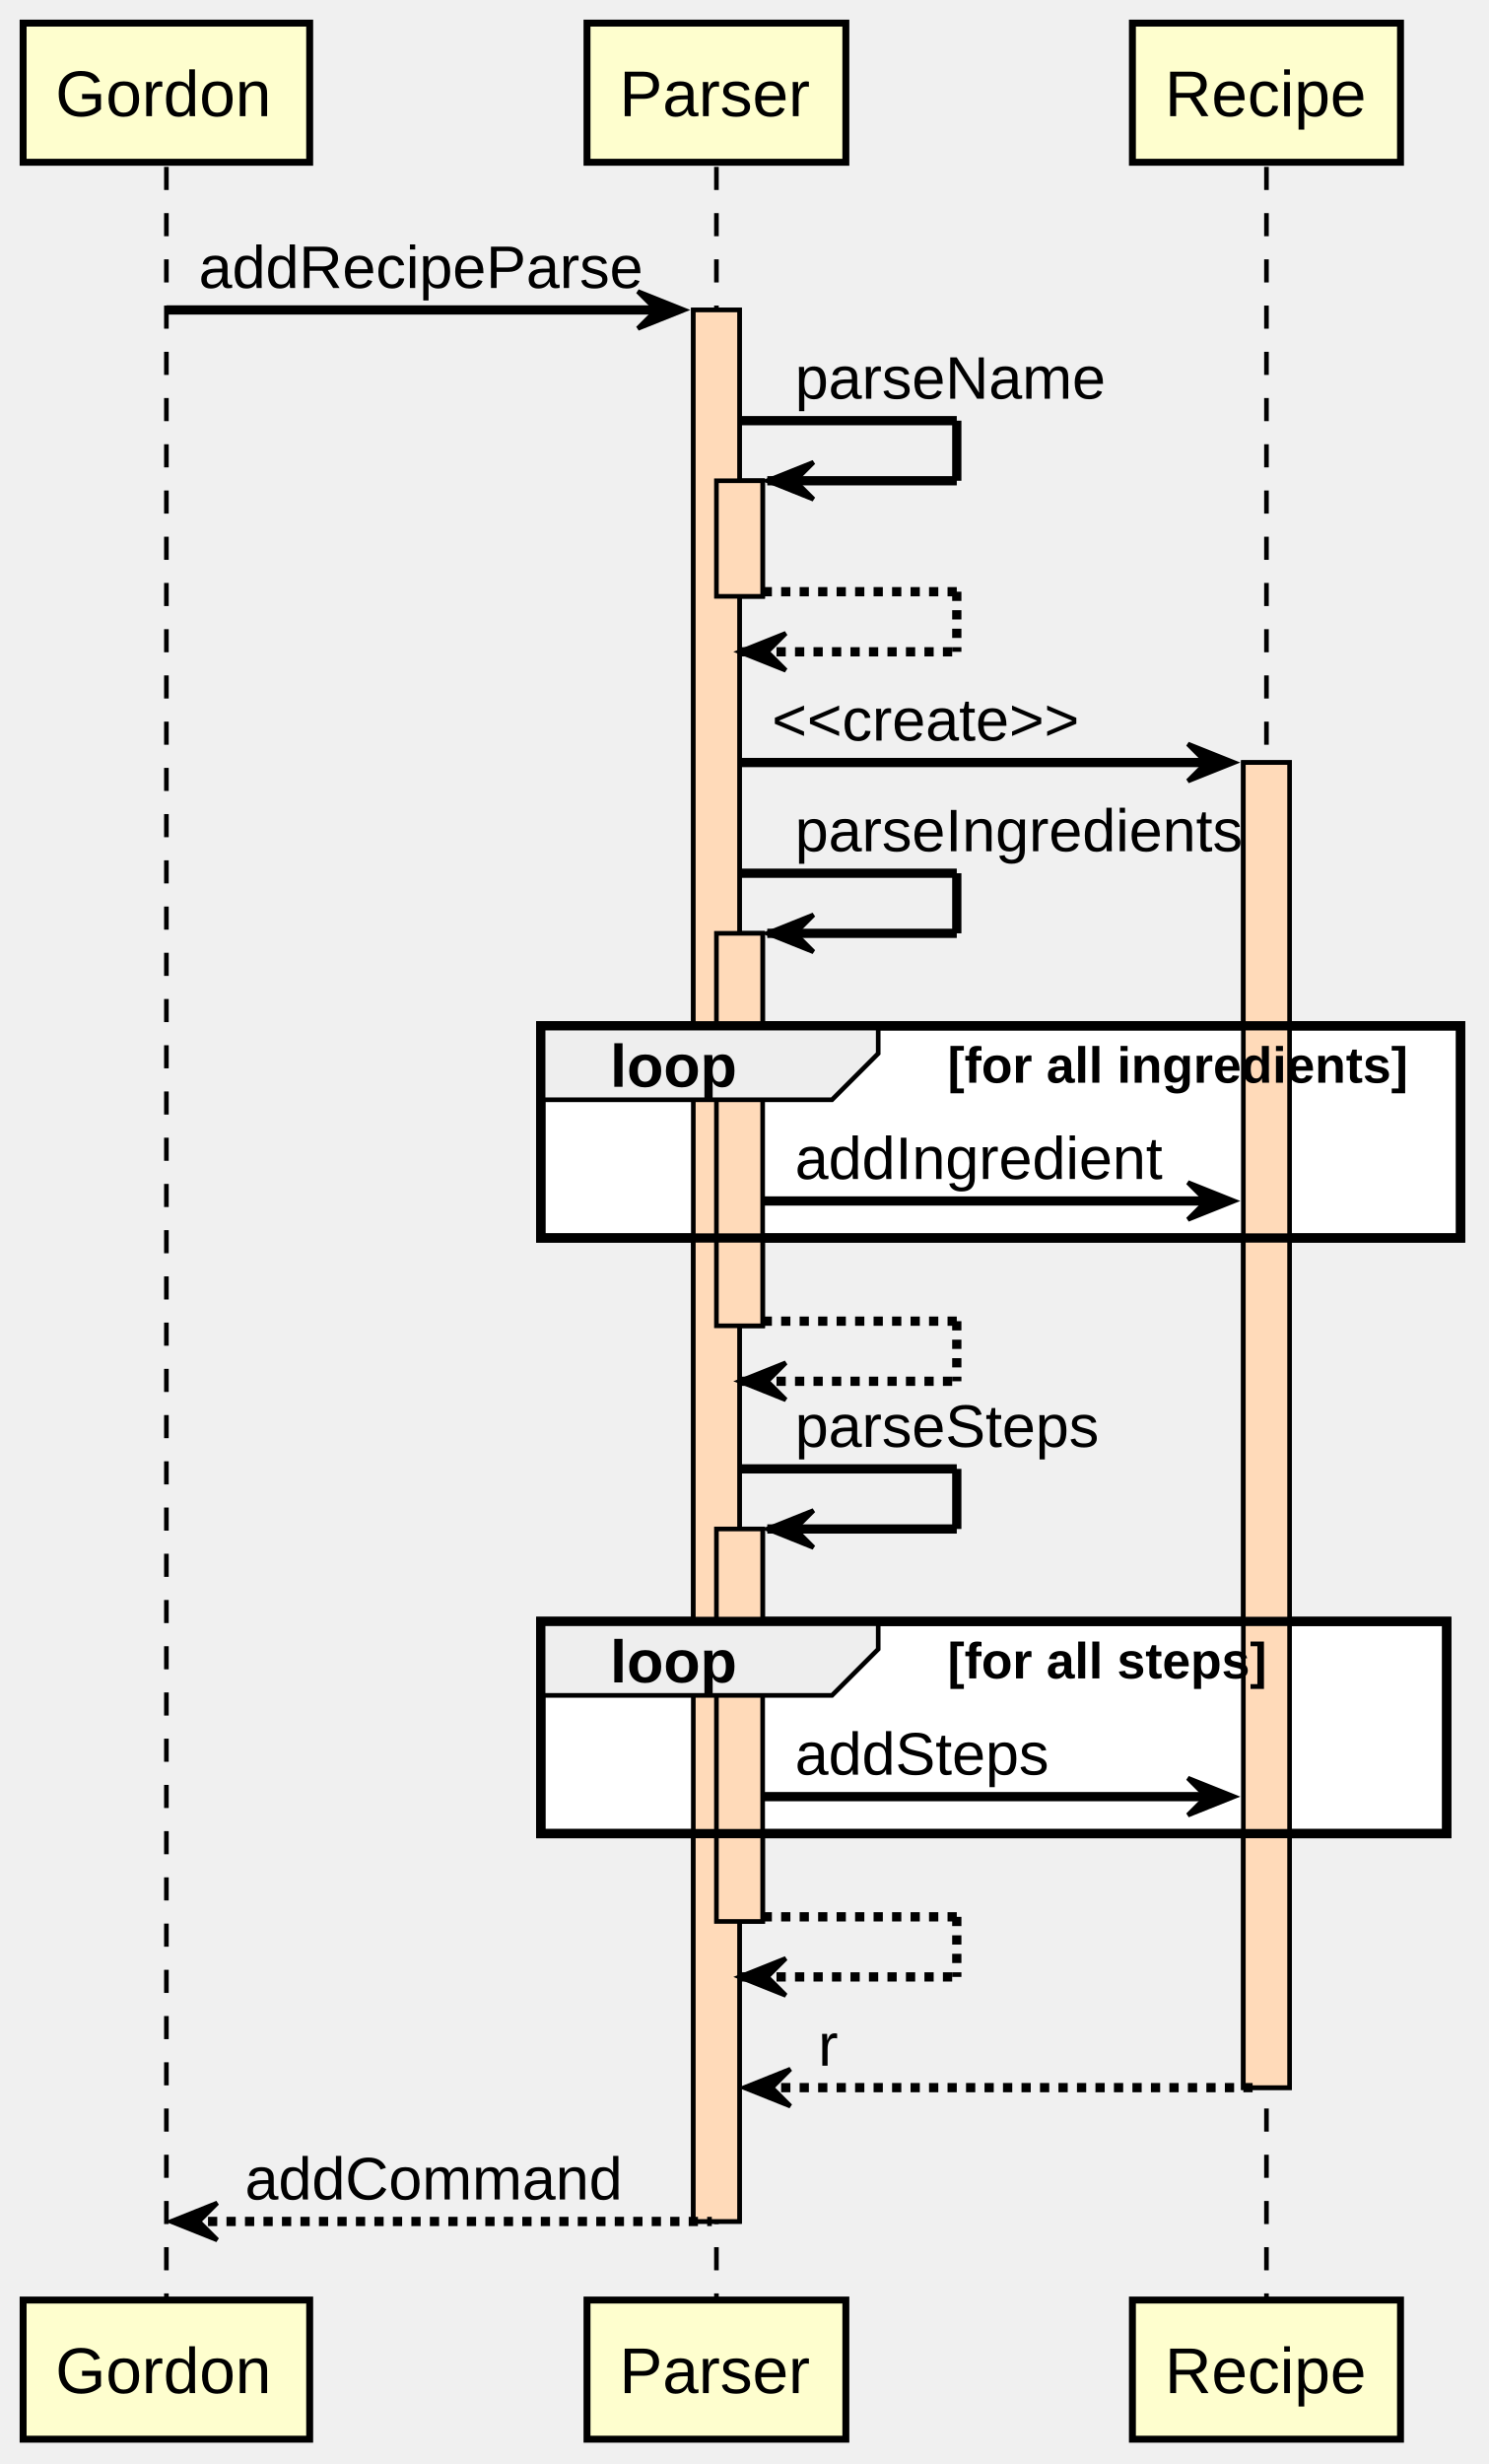
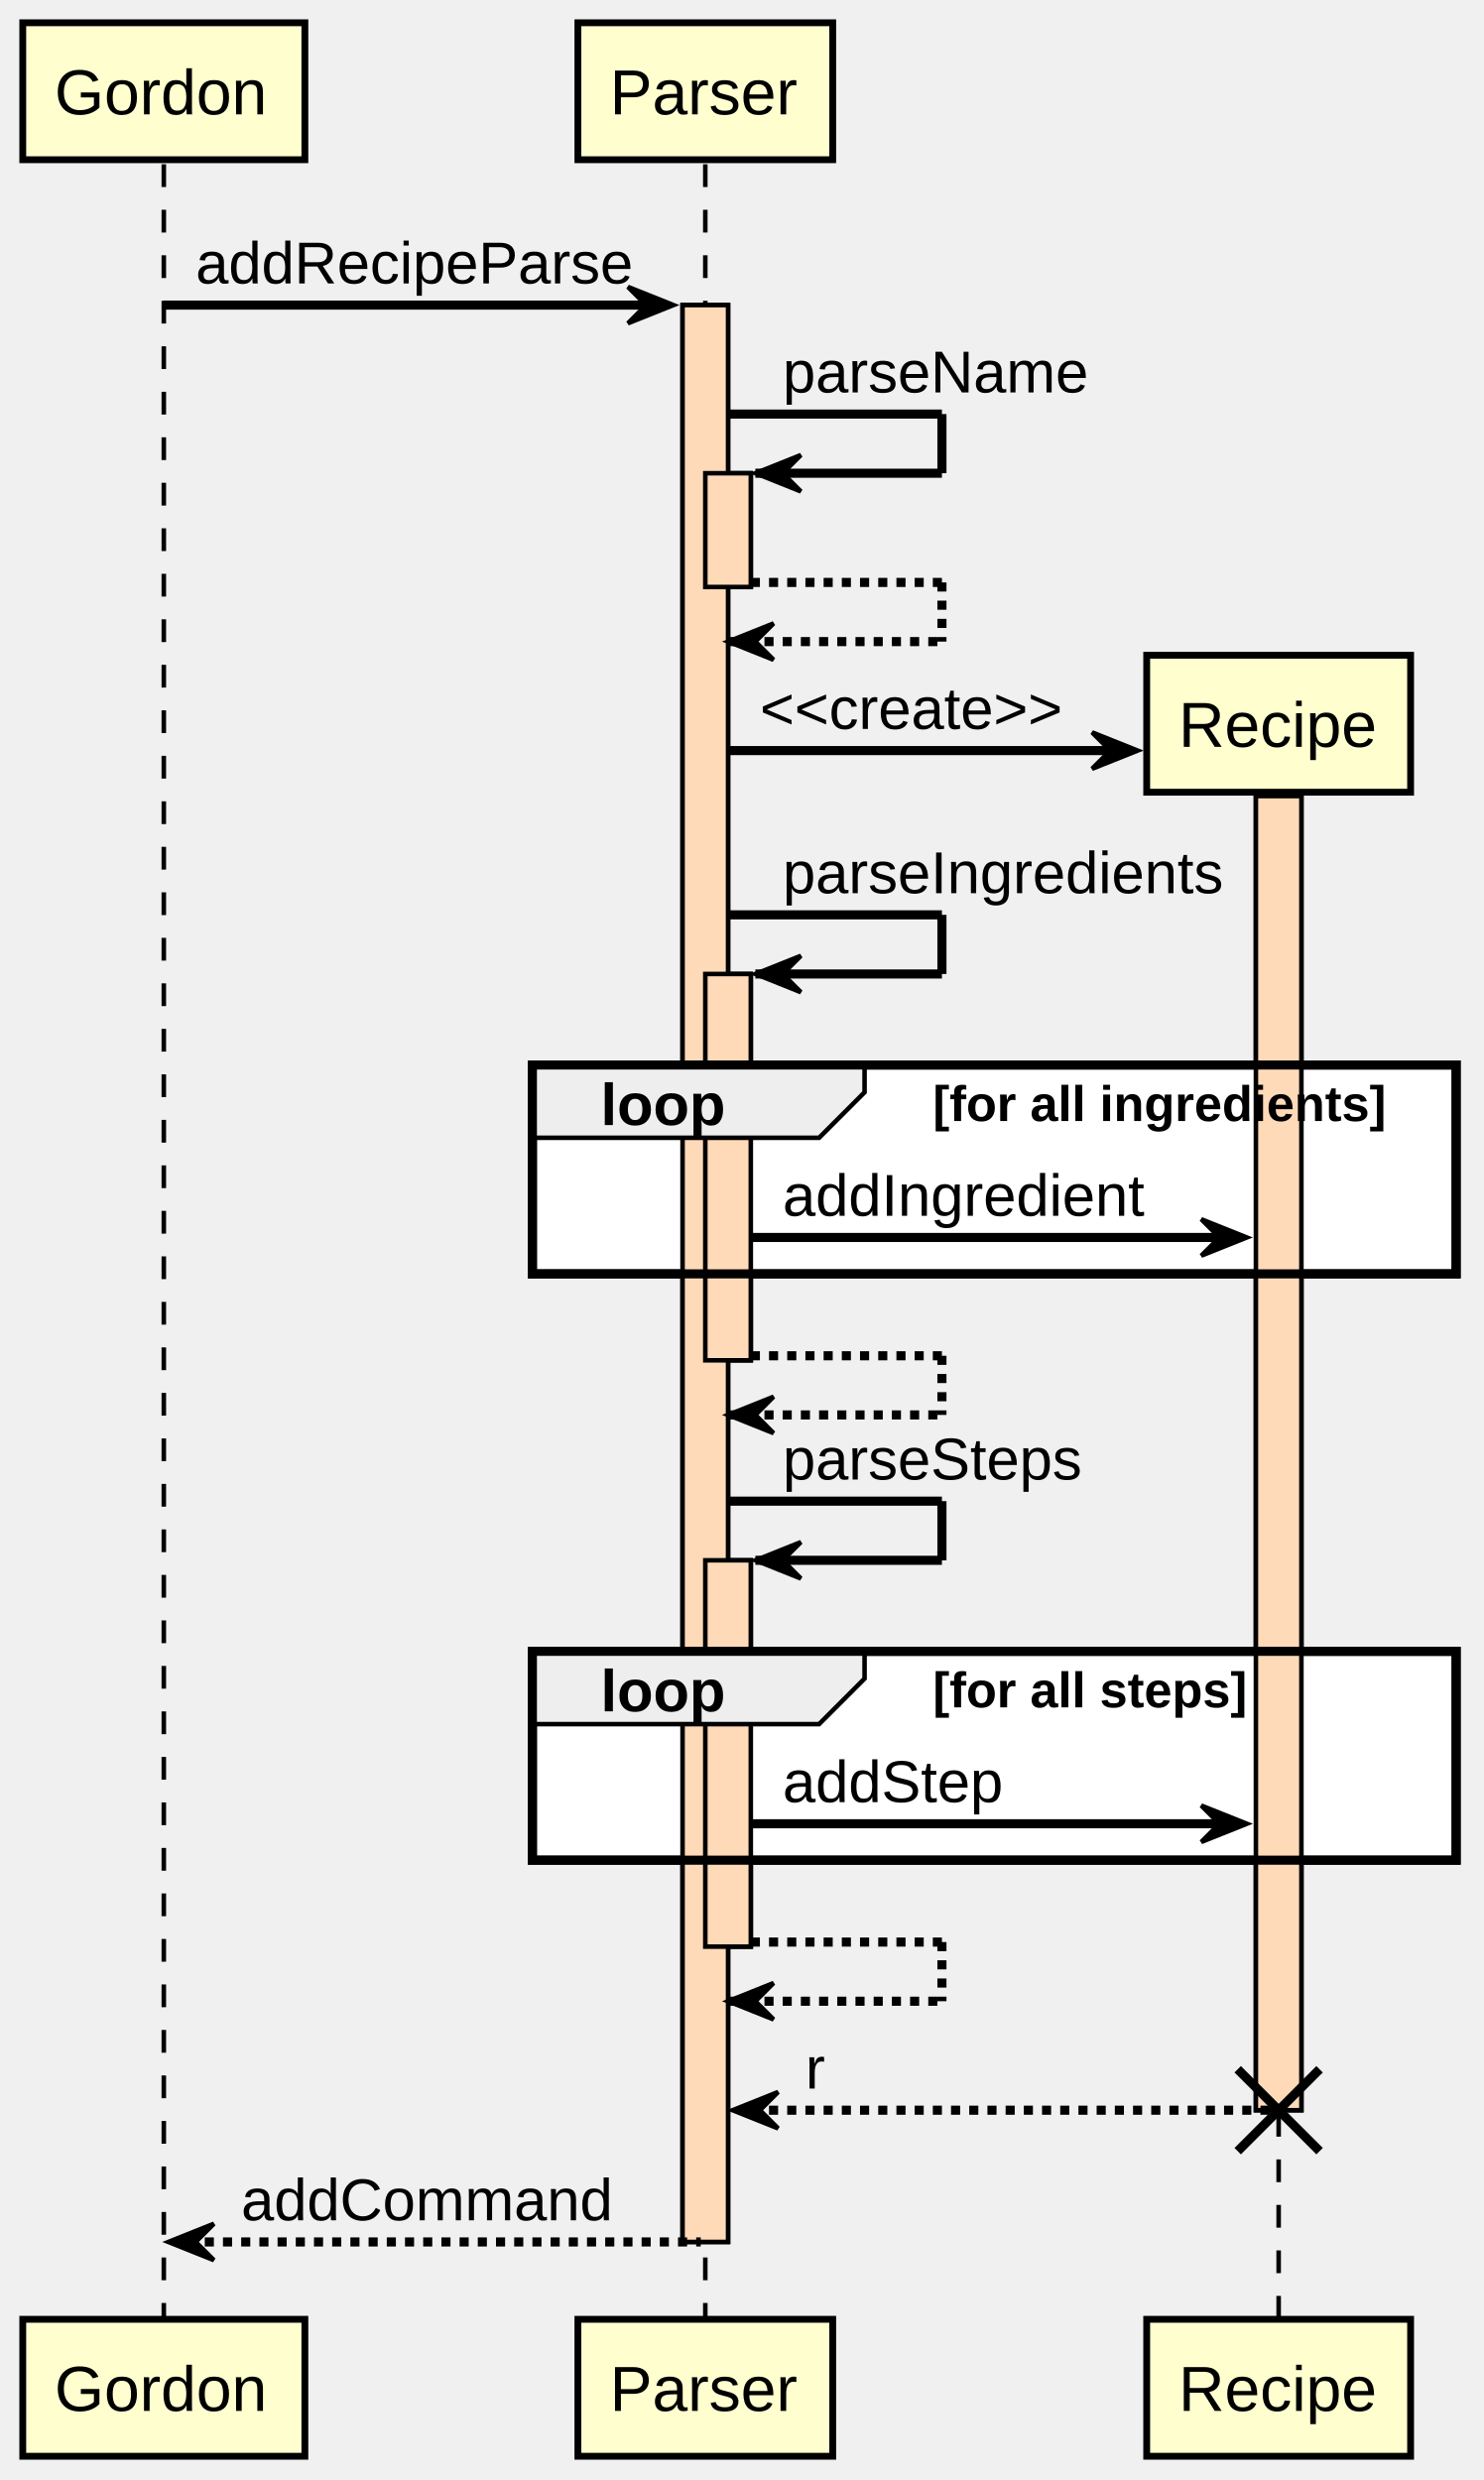
- <svg xmlns="http://www.w3.org/2000/svg" contentScriptType="application/ecmascript" contentStyleType="text/css" height="533px" preserveAspectRatio="none" style="width:322px;height:533px;background:#FFFFFF;" version="1.1" viewBox="0 0 322 533" width="322px" zoomAndPan="magnify">
+ <svg xmlns="http://www.w3.org/2000/svg" contentScriptType="application/ecmascript" contentStyleType="text/css" height="545px" preserveAspectRatio="none" style="width:326px;height:545px;background:#FFFFFF;" version="1.1" viewBox="0 0 326 545" width="326px" zoomAndPan="magnify">
  <defs />
  <g>
-     <rect fill="#FFDAB9" height="413.487" style="stroke:#000000;stroke-width:1.0;" width="10" x="150" y="67.047" />
+     <rect fill="#FFDAB9" height="425.637" style="stroke:#000000;stroke-width:1.0;" width="10" x="150" y="67.047" />
    <rect fill="#FFDAB9" height="25" style="stroke:#000000;stroke-width:1.0;" width="10" x="155" y="103.996" />
-     <rect fill="#FFDAB9" height="84.897" style="stroke:#000000;stroke-width:1.0;" width="10" x="155" y="201.894" />
-     <rect fill="#FFDAB9" height="84.897" style="stroke:#000000;stroke-width:1.0;" width="10" x="155" y="330.74" />
-     <rect fill="#FFDAB9" height="286.641" style="stroke:#000000;stroke-width:1.0;" width="10" x="269" y="164.945" />
-     <rect fill="#FFFFFF" height="45.898" style="stroke:#000000;stroke-width:2.0;" width="199" x="117" y="221.894" />
-     <rect fill="#FFFFFF" height="45.898" style="stroke:#000000;stroke-width:2.0;" width="196" x="117" y="350.74" />
-     <line style="stroke:#000000;stroke-width:1.0;stroke-dasharray:5.0,5.0;" x1="36" x2="36" y1="36.099" y2="498.535" />
-     <line style="stroke:#000000;stroke-width:1.0;stroke-dasharray:5.0,5.0;" x1="155" x2="155" y1="36.099" y2="498.535" />
-     <line style="stroke:#000000;stroke-width:1.0;stroke-dasharray:5.0,5.0;" x1="274" x2="274" y1="36.099" y2="498.535" />
+     <rect fill="#FFDAB9" height="84.897" style="stroke:#000000;stroke-width:1.0;" width="10" x="155" y="214.043" />
+     <rect fill="#FFDAB9" height="84.897" style="stroke:#000000;stroke-width:1.0;" width="10" x="155" y="342.89" />
+     <rect fill="#FFDAB9" height="288.791" style="stroke:#000000;stroke-width:1.0;" width="10" x="276" y="174.945" />
+     <rect fill="#FFFFFF" height="45.898" style="stroke:#000000;stroke-width:2.0;" width="203" x="117" y="234.043" />
+     <rect fill="#FFFFFF" height="45.898" style="stroke:#000000;stroke-width:2.0;" width="203" x="117" y="362.89" />
+     <line style="stroke:#000000;stroke-width:1.0;stroke-dasharray:5.0,5.0;" x1="36" x2="36" y1="36.099" y2="510.685" />
+     <line style="stroke:#000000;stroke-width:1.0;stroke-dasharray:5.0,5.0;" x1="155" x2="155" y1="36.099" y2="510.685" />
+     <line style="stroke:#000000;stroke-width:1.0;stroke-dasharray:5.0,5.0;" x1="281" x2="281" y1="174.545" y2="510.685" />
    <rect fill="#FEFECE" height="30.099" style="stroke:#000000;stroke-width:1.5;" width="62" x="5" y="5" />
    <text fill="#000000" font-family="Arial" font-size="14" lengthAdjust="spacing" textLength="48" x="12" y="25.132">Gordon</text>
-     <rect fill="#FEFECE" height="30.099" style="stroke:#000000;stroke-width:1.5;" width="62" x="5" y="497.535" />
-     <text fill="#000000" font-family="Arial" font-size="14" lengthAdjust="spacing" textLength="48" x="12" y="517.667">Gordon</text>
+     <rect fill="#FEFECE" height="30.099" style="stroke:#000000;stroke-width:1.5;" width="62" x="5" y="509.685" />
+     <text fill="#000000" font-family="Arial" font-size="14" lengthAdjust="spacing" textLength="48" x="12" y="529.816">Gordon</text>
    <rect fill="#FEFECE" height="30.099" style="stroke:#000000;stroke-width:1.5;" width="56" x="127" y="5" />
    <text fill="#000000" font-family="Arial" font-size="14" lengthAdjust="spacing" textLength="42" x="134" y="25.132">Parser</text>
-     <rect fill="#FEFECE" height="30.099" style="stroke:#000000;stroke-width:1.5;" width="56" x="127" y="497.535" />
-     <text fill="#000000" font-family="Arial" font-size="14" lengthAdjust="spacing" textLength="42" x="134" y="517.667">Parser</text>
-     <rect fill="#FEFECE" height="30.099" style="stroke:#000000;stroke-width:1.5;" width="58" x="245" y="5" />
-     <text fill="#000000" font-family="Arial" font-size="14" lengthAdjust="spacing" textLength="44" x="252" y="25.132">Recipe</text>
-     <rect fill="#FEFECE" height="30.099" style="stroke:#000000;stroke-width:1.5;" width="58" x="245" y="497.535" />
-     <text fill="#000000" font-family="Arial" font-size="14" lengthAdjust="spacing" textLength="44" x="252" y="517.667">Recipe</text>
-     <rect fill="#FFDAB9" height="413.487" style="stroke:#000000;stroke-width:1.0;" width="10" x="150" y="67.047" />
+     <rect fill="#FEFECE" height="30.099" style="stroke:#000000;stroke-width:1.5;" width="56" x="127" y="509.685" />
+     <text fill="#000000" font-family="Arial" font-size="14" lengthAdjust="spacing" textLength="42" x="134" y="529.816">Parser</text>
+     <rect fill="#FEFECE" height="30.099" style="stroke:#000000;stroke-width:1.5;" width="58" x="252" y="509.685" />
+     <text fill="#000000" font-family="Arial" font-size="14" lengthAdjust="spacing" textLength="44" x="259" y="529.816">Recipe</text>
+     <rect fill="#FFDAB9" height="425.637" style="stroke:#000000;stroke-width:1.0;" width="10" x="150" y="67.047" />
    <rect fill="#FFDAB9" height="25" style="stroke:#000000;stroke-width:1.0;" width="10" x="155" y="103.996" />
-     <rect fill="#FFDAB9" height="84.897" style="stroke:#000000;stroke-width:1.0;" width="10" x="155" y="201.894" />
-     <rect fill="#FFDAB9" height="84.897" style="stroke:#000000;stroke-width:1.0;" width="10" x="155" y="330.74" />
-     <rect fill="#FFDAB9" height="286.641" style="stroke:#000000;stroke-width:1.0;" width="10" x="269" y="164.945" />
+     <rect fill="#FFDAB9" height="84.897" style="stroke:#000000;stroke-width:1.0;" width="10" x="155" y="214.043" />
+     <rect fill="#FFDAB9" height="84.897" style="stroke:#000000;stroke-width:1.0;" width="10" x="155" y="342.89" />
+     <rect fill="#FFDAB9" height="288.791" style="stroke:#000000;stroke-width:1.0;" width="10" x="276" y="174.945" />
    <polygon fill="#000000" points="138,63.047,148,67.047,138,71.047,142,67.047" style="stroke:#000000;stroke-width:1.0;" />
    <line style="stroke:#000000;stroke-width:2.0;" x1="36" x2="144" y1="67.047" y2="67.047" />
    <text fill="#000000" font-family="Arial" font-size="13" lengthAdjust="spacing" textLength="95" x="43" y="62.292">addRecipeParse</text>
    <line style="stroke:#000000;stroke-width:2.0;" x1="160" x2="207" y1="90.996" y2="90.996" />
    <line style="stroke:#000000;stroke-width:2.0;" x1="207" x2="207" y1="90.996" y2="103.996" />
    <line style="stroke:#000000;stroke-width:2.0;" x1="166" x2="207" y1="103.996" y2="103.996" />
    <polygon fill="#000000" points="176,99.996,166,103.996,176,107.996,172,103.996" style="stroke:#000000;stroke-width:1.0;" />
    <text fill="#000000" font-family="Arial" font-size="13" lengthAdjust="spacing" textLength="66" x="172" y="86.241">parseName</text>
    <line style="stroke:#000000;stroke-width:2.0;stroke-dasharray:2.0,2.0;" x1="165" x2="207" y1="127.996" y2="127.996" />
    <line style="stroke:#000000;stroke-width:2.0;stroke-dasharray:2.0,2.0;" x1="207" x2="207" y1="127.996" y2="140.996" />
    <line style="stroke:#000000;stroke-width:2.0;stroke-dasharray:2.0,2.0;" x1="160" x2="207" y1="140.996" y2="140.996" />
    <polygon fill="#000000" points="170,136.996,160,140.996,170,144.996,166,140.996" style="stroke:#000000;stroke-width:1.0;" />
-     <polygon fill="#000000" points="257,160.945,267,164.945,257,168.945,261,164.945" style="stroke:#000000;stroke-width:1.0;" />
-     <line style="stroke:#000000;stroke-width:2.0;" x1="160" x2="263" y1="164.945" y2="164.945" />
+     <polygon fill="#000000" points="240,160.945,250,164.945,240,168.945,244,164.945" style="stroke:#000000;stroke-width:1.0;" />
+     <line style="stroke:#000000;stroke-width:2.0;" x1="160" x2="246" y1="164.945" y2="164.945" />
    <text fill="#000000" font-family="Arial" font-size="13" lengthAdjust="spacing" textLength="68" x="167" y="160.19">&lt;&lt;create&gt;&gt;</text>
-     <line style="stroke:#000000;stroke-width:2.0;" x1="160" x2="207" y1="188.894" y2="188.894" />
-     <line style="stroke:#000000;stroke-width:2.0;" x1="207" x2="207" y1="188.894" y2="201.894" />
-     <line style="stroke:#000000;stroke-width:2.0;" x1="166" x2="207" y1="201.894" y2="201.894" />
-     <polygon fill="#000000" points="176,197.894,166,201.894,176,205.894,172,201.894" style="stroke:#000000;stroke-width:1.0;" />
-     <text fill="#000000" font-family="Arial" font-size="13" lengthAdjust="spacing" textLength="95" x="172" y="184.139">parseIngredients</text>
-     <path d="M117,221.894 L190,221.894 L190,227.894 L180,237.894 L117,237.894 L117,221.894 " fill="#EEEEEE" style="stroke:#000000;stroke-width:1.0;" />
-     <rect fill="none" height="45.898" style="stroke:#000000;stroke-width:2.0;" width="199" x="117" y="221.894" />
-     <text fill="#000000" font-family="Arial" font-size="13" font-weight="bold" lengthAdjust="spacing" textLength="28" x="132" y="235.087">loop</text>
-     <text fill="#000000" font-family="Arial" font-size="11" font-weight="bold" lengthAdjust="spacing" textLength="106" x="205" y="234.211">[for all ingredients]</text>
-     <polygon fill="#000000" points="257,255.791,267,259.791,257,263.791,261,259.791" style="stroke:#000000;stroke-width:1.0;" />
-     <line style="stroke:#000000;stroke-width:2.0;" x1="165" x2="263" y1="259.791" y2="259.791" />
-     <text fill="#000000" font-family="Arial" font-size="13" lengthAdjust="spacing" textLength="77" x="172" y="255.036">addIngredient</text>
-     <line style="stroke:#000000;stroke-width:2.0;stroke-dasharray:2.0,2.0;" x1="165" x2="207" y1="285.791" y2="285.791" />
-     <line style="stroke:#000000;stroke-width:2.0;stroke-dasharray:2.0,2.0;" x1="207" x2="207" y1="285.791" y2="298.791" />
-     <line style="stroke:#000000;stroke-width:2.0;stroke-dasharray:2.0,2.0;" x1="160" x2="207" y1="298.791" y2="298.791" />
-     <polygon fill="#000000" points="170,294.791,160,298.791,170,302.791,166,298.791" style="stroke:#000000;stroke-width:1.0;" />
-     <line style="stroke:#000000;stroke-width:2.0;" x1="160" x2="207" y1="317.74" y2="317.74" />
-     <line style="stroke:#000000;stroke-width:2.0;" x1="207" x2="207" y1="317.74" y2="330.74" />
-     <line style="stroke:#000000;stroke-width:2.0;" x1="166" x2="207" y1="330.74" y2="330.74" />
-     <polygon fill="#000000" points="176,326.74,166,330.74,176,334.74,172,330.74" style="stroke:#000000;stroke-width:1.0;" />
-     <text fill="#000000" font-family="Arial" font-size="13" lengthAdjust="spacing" textLength="66" x="172" y="312.985">parseSteps</text>
-     <path d="M117,350.74 L190,350.74 L190,356.74 L180,366.74 L117,366.74 L117,350.74 " fill="#EEEEEE" style="stroke:#000000;stroke-width:1.0;" />
-     <rect fill="none" height="45.898" style="stroke:#000000;stroke-width:2.0;" width="196" x="117" y="350.74" />
-     <text fill="#000000" font-family="Arial" font-size="13" font-weight="bold" lengthAdjust="spacing" textLength="28" x="132" y="363.934">loop</text>
-     <text fill="#000000" font-family="Arial" font-size="11" font-weight="bold" lengthAdjust="spacing" textLength="74" x="205" y="363.058">[for all steps]</text>
-     <polygon fill="#000000" points="257,384.637,267,388.637,257,392.637,261,388.637" style="stroke:#000000;stroke-width:1.0;" />
-     <line style="stroke:#000000;stroke-width:2.0;" x1="165" x2="263" y1="388.637" y2="388.637" />
-     <text fill="#000000" font-family="Arial" font-size="13" lengthAdjust="spacing" textLength="55" x="172" y="383.882">addSteps</text>
-     <line style="stroke:#000000;stroke-width:2.0;stroke-dasharray:2.0,2.0;" x1="165" x2="207" y1="414.637" y2="414.637" />
-     <line style="stroke:#000000;stroke-width:2.0;stroke-dasharray:2.0,2.0;" x1="207" x2="207" y1="414.637" y2="427.637" />
-     <line style="stroke:#000000;stroke-width:2.0;stroke-dasharray:2.0,2.0;" x1="160" x2="207" y1="427.637" y2="427.637" />
-     <polygon fill="#000000" points="170,423.637,160,427.637,170,431.637,166,427.637" style="stroke:#000000;stroke-width:1.0;" />
-     <polygon fill="#000000" points="171,447.586,161,451.586,171,455.586,167,451.586" style="stroke:#000000;stroke-width:1.0;" />
-     <line style="stroke:#000000;stroke-width:2.0;stroke-dasharray:2.0,2.0;" x1="165" x2="273" y1="451.586" y2="451.586" />
-     <text fill="#000000" font-family="Arial" font-size="13" lengthAdjust="spacing" textLength="4" x="177" y="446.831">r</text>
-     <polygon fill="#000000" points="47,476.535,37,480.535,47,484.535,43,480.535" style="stroke:#000000;stroke-width:1.0;" />
-     <line style="stroke:#000000;stroke-width:2.0;stroke-dasharray:2.0,2.0;" x1="41" x2="154" y1="480.535" y2="480.535" />
-     <text fill="#000000" font-family="Arial" font-size="13" lengthAdjust="spacing" textLength="80" x="53" y="475.78">addCommand</text>
+     <rect fill="#FEFECE" height="30.099" style="stroke:#000000;stroke-width:1.5;" width="58" x="252" y="143.996" />
+     <text fill="#000000" font-family="Arial" font-size="14" lengthAdjust="spacing" textLength="44" x="259" y="164.128">Recipe</text>
+     <line style="stroke:#000000;stroke-width:2.0;" x1="160" x2="207" y1="201.043" y2="201.043" />
+     <line style="stroke:#000000;stroke-width:2.0;" x1="207" x2="207" y1="201.043" y2="214.043" />
+     <line style="stroke:#000000;stroke-width:2.0;" x1="166" x2="207" y1="214.043" y2="214.043" />
+     <polygon fill="#000000" points="176,210.043,166,214.043,176,218.043,172,214.043" style="stroke:#000000;stroke-width:1.0;" />
+     <text fill="#000000" font-family="Arial" font-size="13" lengthAdjust="spacing" textLength="95" x="172" y="196.289">parseIngredients</text>
+     <path d="M117,234.043 L190,234.043 L190,240.043 L180,250.043 L117,250.043 L117,234.043 " fill="#EEEEEE" style="stroke:#000000;stroke-width:1.0;" />
+     <rect fill="none" height="45.898" style="stroke:#000000;stroke-width:2.0;" width="203" x="117" y="234.043" />
+     <text fill="#000000" font-family="Arial" font-size="13" font-weight="bold" lengthAdjust="spacing" textLength="28" x="132" y="247.237">loop</text>
+     <text fill="#000000" font-family="Arial" font-size="11" font-weight="bold" lengthAdjust="spacing" textLength="106" x="205" y="246.361">[for all ingredients]</text>
+     <polygon fill="#000000" points="264,267.941,274,271.941,264,275.941,268,271.941" style="stroke:#000000;stroke-width:1.0;" />
+     <line style="stroke:#000000;stroke-width:2.0;" x1="165" x2="270" y1="271.941" y2="271.941" />
+     <text fill="#000000" font-family="Arial" font-size="13" lengthAdjust="spacing" textLength="77" x="172" y="267.186">addIngredient</text>
+     <line style="stroke:#000000;stroke-width:2.0;stroke-dasharray:2.0,2.0;" x1="165" x2="207" y1="297.941" y2="297.941" />
+     <line style="stroke:#000000;stroke-width:2.0;stroke-dasharray:2.0,2.0;" x1="207" x2="207" y1="297.941" y2="310.941" />
+     <line style="stroke:#000000;stroke-width:2.0;stroke-dasharray:2.0,2.0;" x1="160" x2="207" y1="310.941" y2="310.941" />
+     <polygon fill="#000000" points="170,306.941,160,310.941,170,314.941,166,310.941" style="stroke:#000000;stroke-width:1.0;" />
+     <line style="stroke:#000000;stroke-width:2.0;" x1="160" x2="207" y1="329.89" y2="329.89" />
+     <line style="stroke:#000000;stroke-width:2.0;" x1="207" x2="207" y1="329.89" y2="342.89" />
+     <line style="stroke:#000000;stroke-width:2.0;" x1="166" x2="207" y1="342.89" y2="342.89" />
+     <polygon fill="#000000" points="176,338.89,166,342.89,176,346.89,172,342.89" style="stroke:#000000;stroke-width:1.0;" />
+     <text fill="#000000" font-family="Arial" font-size="13" lengthAdjust="spacing" textLength="66" x="172" y="325.135">parseSteps</text>
+     <path d="M117,362.89 L190,362.89 L190,368.89 L180,378.89 L117,378.89 L117,362.89 " fill="#EEEEEE" style="stroke:#000000;stroke-width:1.0;" />
+     <rect fill="none" height="45.898" style="stroke:#000000;stroke-width:2.0;" width="203" x="117" y="362.89" />
+     <text fill="#000000" font-family="Arial" font-size="13" font-weight="bold" lengthAdjust="spacing" textLength="28" x="132" y="376.084">loop</text>
+     <text fill="#000000" font-family="Arial" font-size="11" font-weight="bold" lengthAdjust="spacing" textLength="74" x="205" y="375.207">[for all steps]</text>
+     <polygon fill="#000000" points="264,396.787,274,400.787,264,404.787,268,400.787" style="stroke:#000000;stroke-width:1.0;" />
+     <line style="stroke:#000000;stroke-width:2.0;" x1="165" x2="270" y1="400.787" y2="400.787" />
+     <text fill="#000000" font-family="Arial" font-size="13" lengthAdjust="spacing" textLength="48" x="172" y="396.032">addStep</text>
+     <line style="stroke:#000000;stroke-width:2.0;stroke-dasharray:2.0,2.0;" x1="165" x2="207" y1="426.787" y2="426.787" />
+     <line style="stroke:#000000;stroke-width:2.0;stroke-dasharray:2.0,2.0;" x1="207" x2="207" y1="426.787" y2="439.787" />
+     <line style="stroke:#000000;stroke-width:2.0;stroke-dasharray:2.0,2.0;" x1="160" x2="207" y1="439.787" y2="439.787" />
+     <polygon fill="#000000" points="170,435.787,160,439.787,170,443.787,166,439.787" style="stroke:#000000;stroke-width:1.0;" />
+     <polygon fill="#000000" points="171,459.736,161,463.736,171,467.736,167,463.736" style="stroke:#000000;stroke-width:1.0;" />
+     <line style="stroke:#000000;stroke-width:2.0;stroke-dasharray:2.0,2.0;" x1="165" x2="280" y1="463.736" y2="463.736" />
+     <text fill="#000000" font-family="Arial" font-size="13" lengthAdjust="spacing" textLength="4" x="177" y="458.981">r</text>
+     <line style="stroke:#000000;stroke-width:2.0;" x1="272" x2="290" y1="454.736" y2="472.736" />
+     <line style="stroke:#000000;stroke-width:2.0;" x1="272" x2="290" y1="472.736" y2="454.736" />
+     <polygon fill="#000000" points="47,488.685,37,492.685,47,496.685,43,492.685" style="stroke:#000000;stroke-width:1.0;" />
+     <line style="stroke:#000000;stroke-width:2.0;stroke-dasharray:2.0,2.0;" x1="41" x2="154" y1="492.685" y2="492.685" />
+     <text fill="#000000" font-family="Arial" font-size="13" lengthAdjust="spacing" textLength="80" x="53" y="487.93">addCommand</text>
  </g>
</svg>
